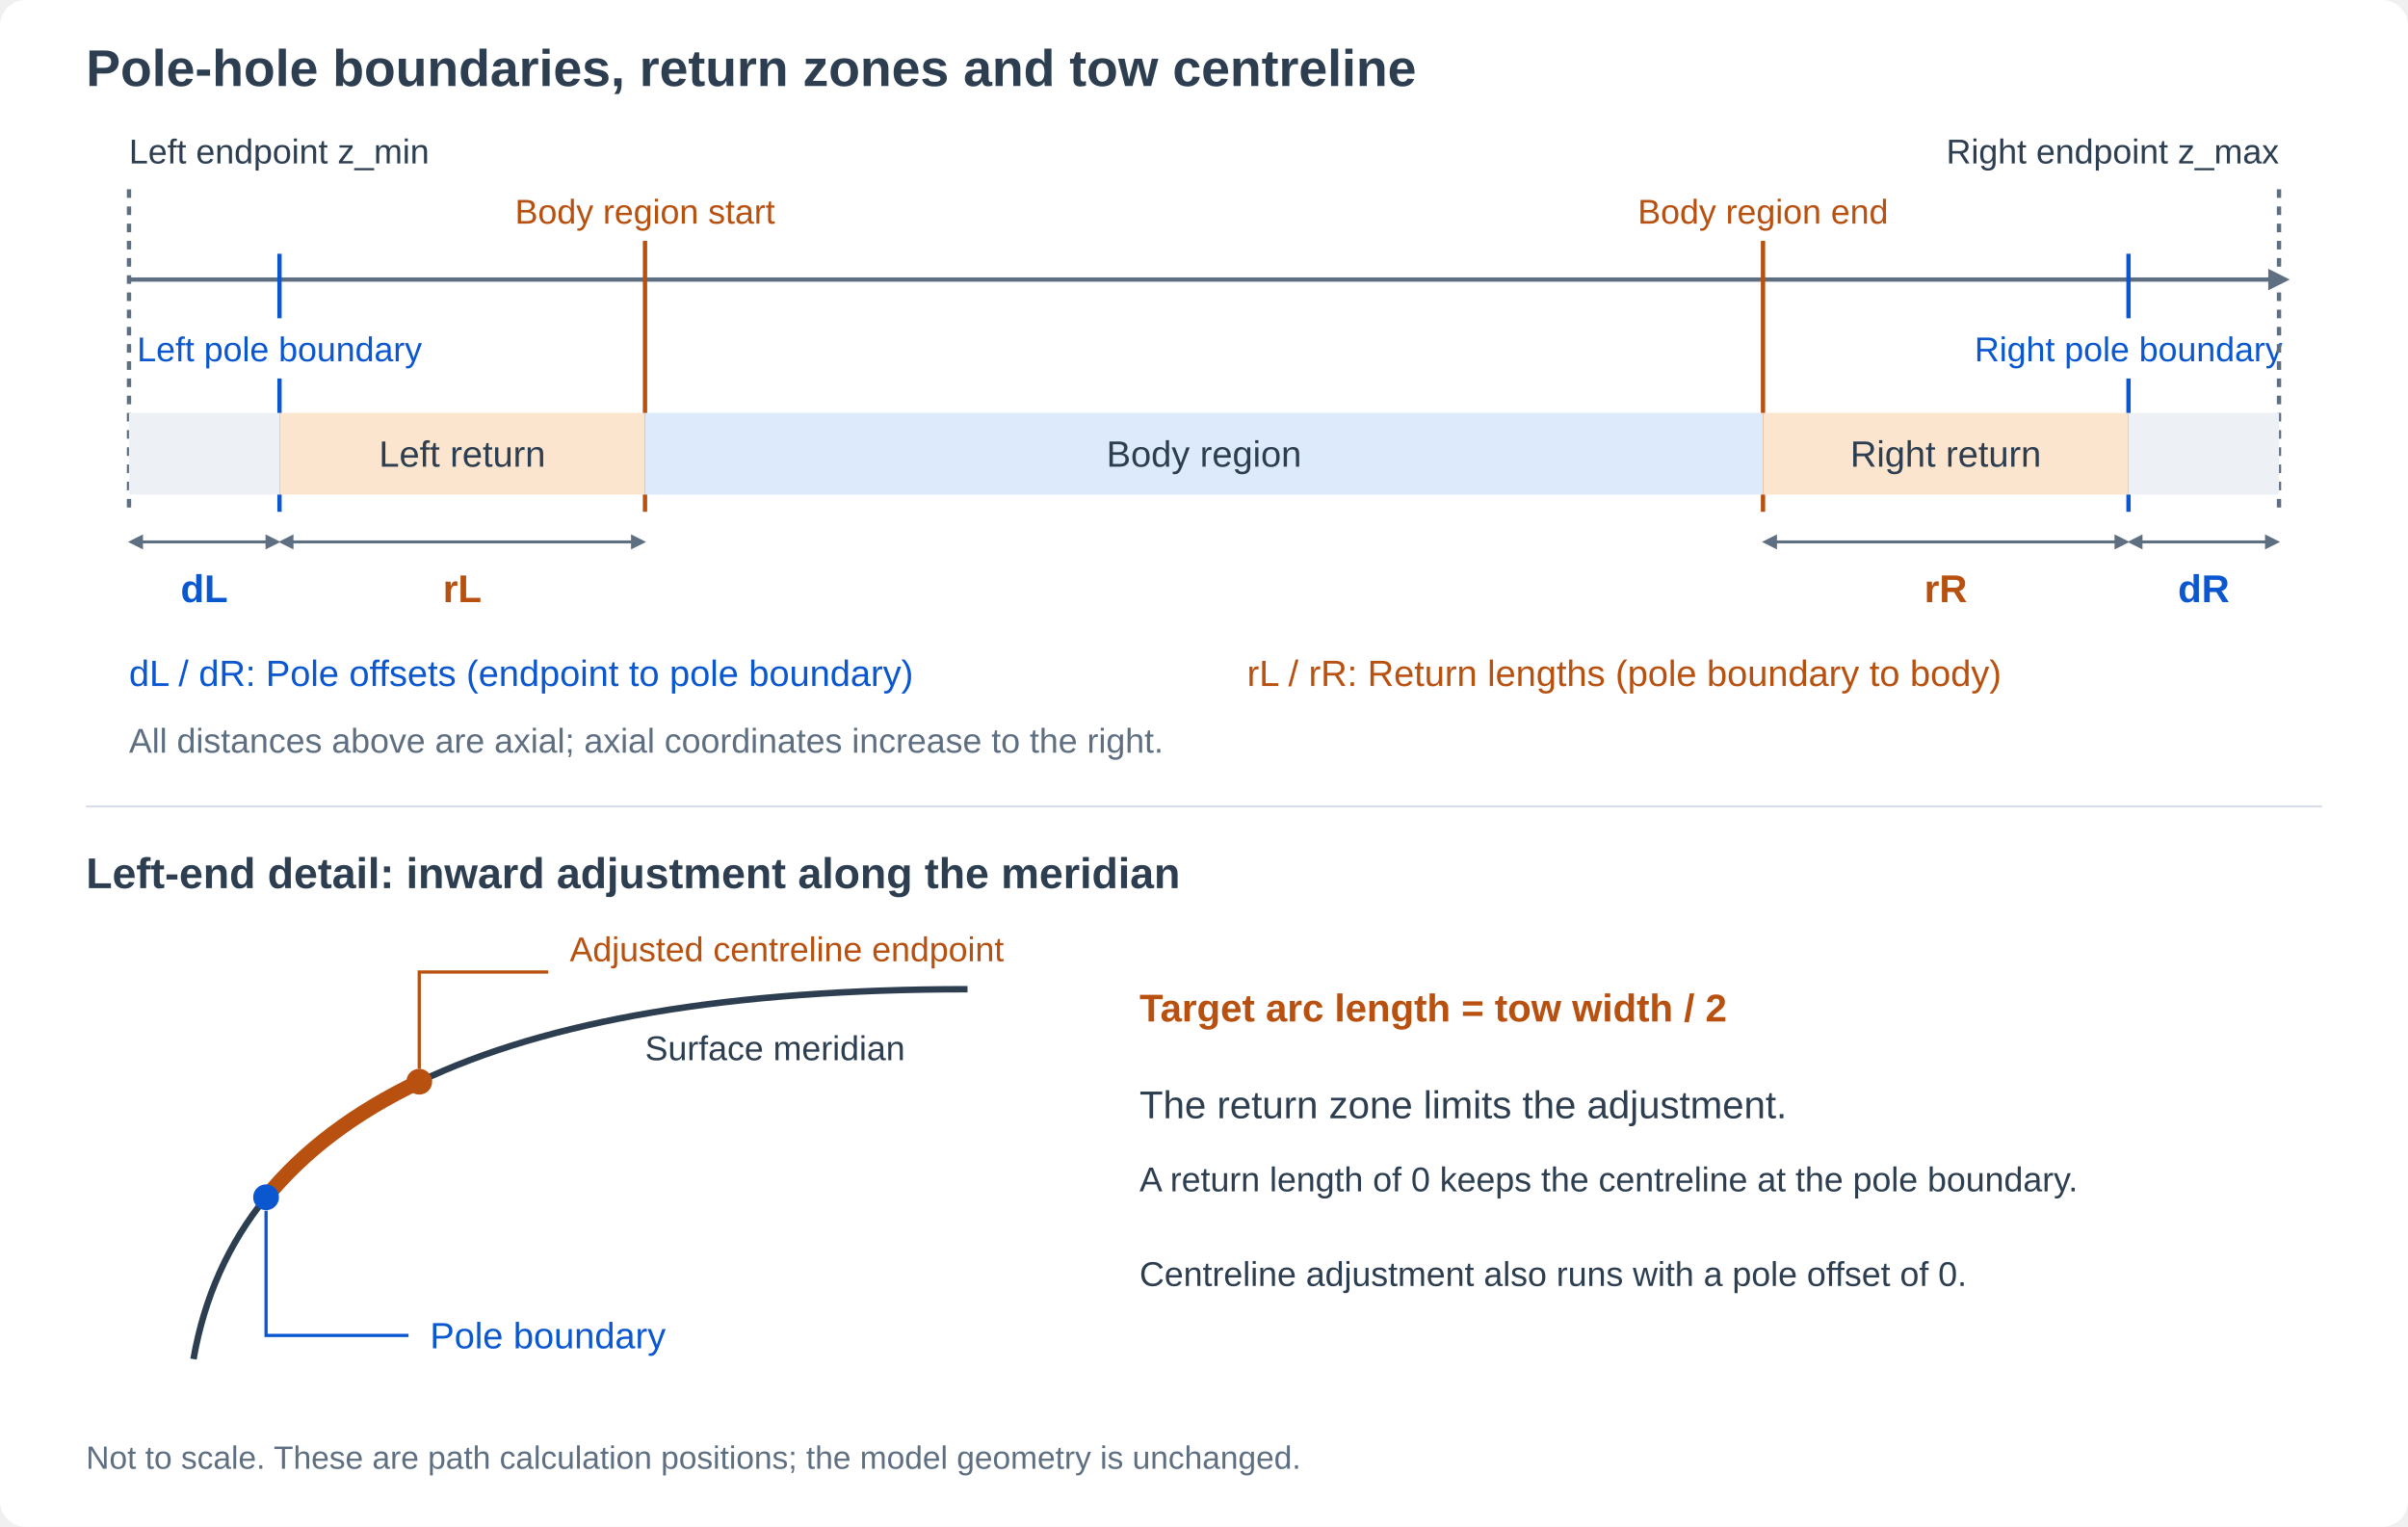
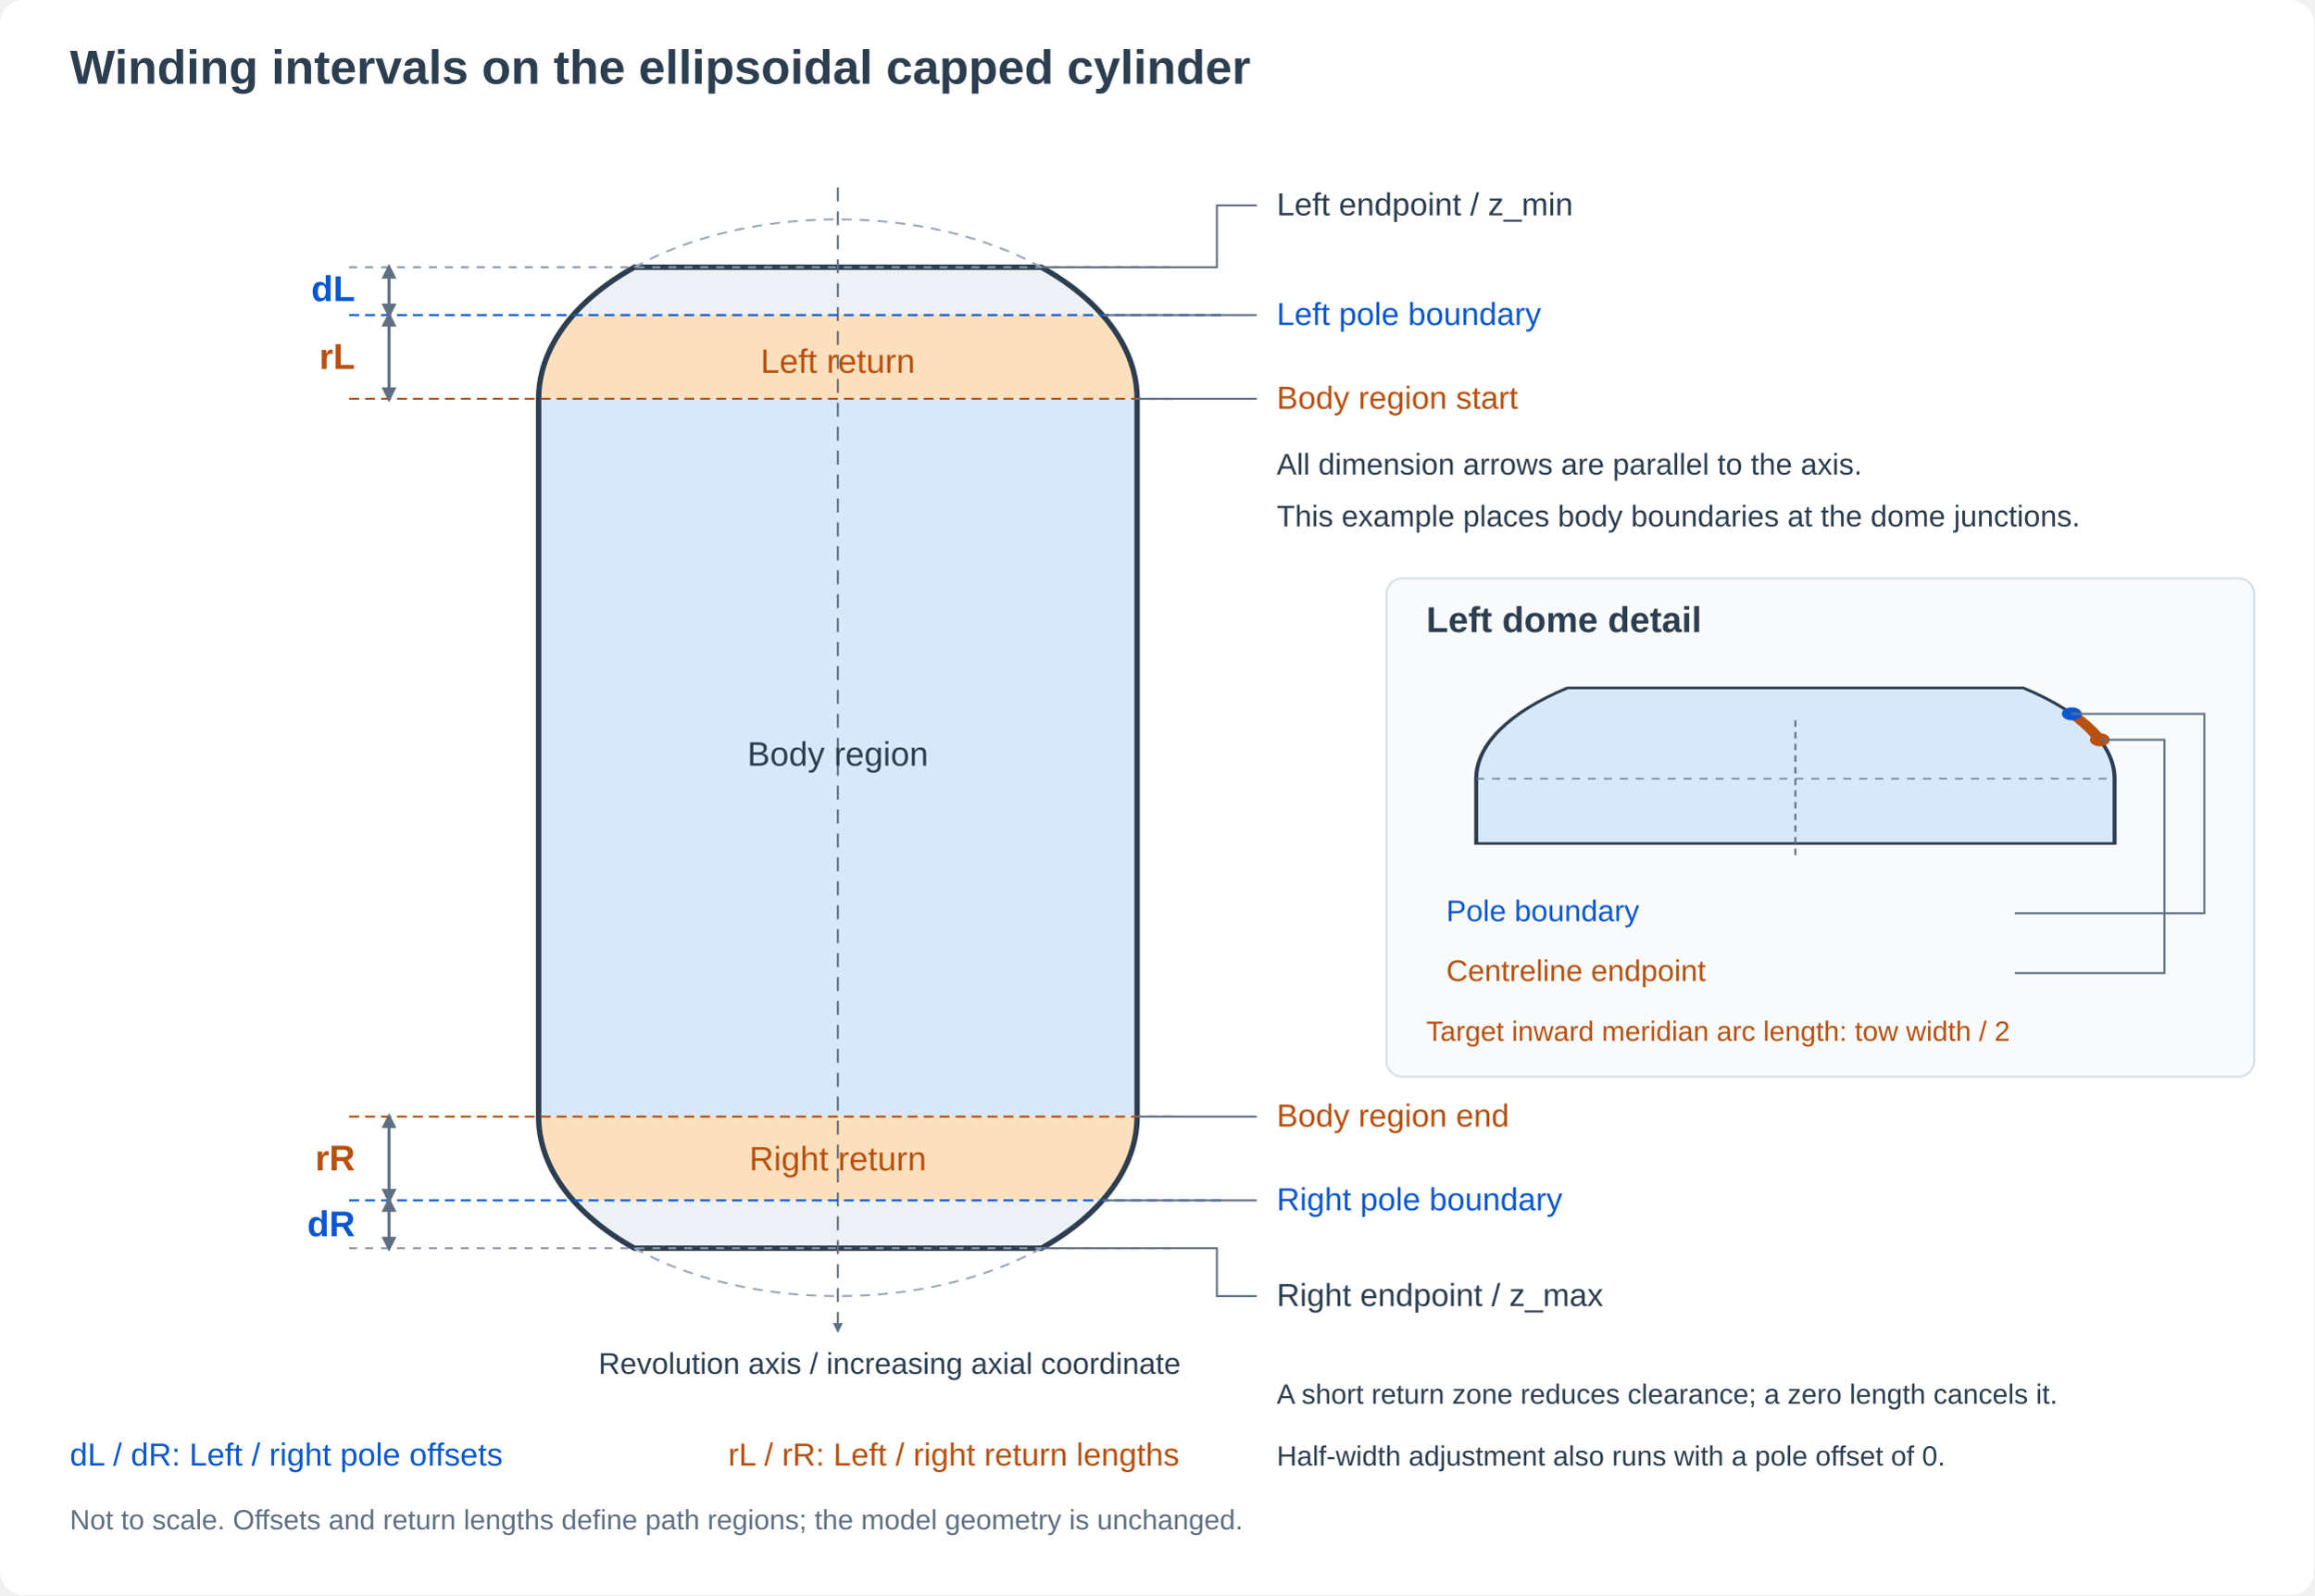
- <svg xmlns="http://www.w3.org/2000/svg" xml:lang="en" viewBox="0 0 1120 710" width="1120" height="710" role="img" aria-labelledby="title desc" font-family="Segoe UI, Microsoft YaHei, Arial, sans-serif">
+ <svg xmlns="http://www.w3.org/2000/svg" xml:lang="en" viewBox="0 0 1160 800" width="1160" height="800" role="img" aria-labelledby="title desc" font-family="Segoe UI, Microsoft YaHei, Arial, sans-serif">
  <defs>
+     <path id="model" d="M 132 434 L 268 434 A 100 60 0 0 0 300 390 L 300 150 A 100 60 0 0 0 268 106 L 132 106 A 100 60 0 0 0 100 150 L 100 390 A 100 60 0 0 0 132 434 Z" />
+     <clipPath id="model-clip">
+       <use href="#model" transform="translate(120 -25) scale(1.5)" />
+     </clipPath>
    <marker id="arrow" viewBox="0 0 10 10" refX="5" refY="5" markerWidth="5" markerHeight="5" orient="auto-start-reverse">
-       <path d="M 0 0 L 10 5 L 0 10 z" fill="#5f6f82" />
+       <path d="M0 0 L10 5 L0 10 Z" fill="#5f6f82" />
    </marker>
  </defs>
-   <rect width="1120" height="710" rx="12" fill="#fff" />
+   <rect width="1160" height="800" rx="12" fill="white" />
  <g fill="#2c3e50">
-     <text x="40" y="40" font-size="24" font-weight="700">Pole-hole boundaries, return zones and tow centreline</text>
+     <text x="35" y="42" font-size="24" font-weight="700">Winding intervals on the ellipsoidal capped cylinder</text>
+     <use href="#model" transform="translate(120 -25) scale(1.5)" fill="#edf0f4" />
+     <g clip-path="url(#model-clip)">
+       <rect x="260" y="158" width="320" height="42" fill="#fce0bd" />
+       <rect x="260" y="200" width="320" height="360" fill="#d8e8fa" />
+       <rect x="260" y="560" width="320" height="42" fill="#fce0bd" />
+     </g>
+     <use href="#model" transform="translate(120 -25) scale(1.5)" fill="none" stroke="#2c3e50" stroke-width="1.8" />
+     <path d="M522 134 A150 90 0 0 0 318 134 M318 626 A150 90 0 0 0 522 626" fill="none" stroke="#9ca9b8" stroke-dasharray="5 4" />
+     <line x1="420" y1="94" x2="420" y2="666" stroke="#5f6f82" stroke-dasharray="7 5" marker-end="url(#arrow)" />
+     <path d="M175 134 H590 M175 626 H590" fill="none" stroke="#8c99a8" stroke-dasharray="4 4" />
+     <path d="M175 158 H615 M175 602 H615" fill="none" stroke="#0b57d0" stroke-dasharray="5 3" />
+     <path d="M175 200 H590 M175 560 H590" fill="none" stroke="#b8500f" stroke-dasharray="5 3" />
+     <g stroke="#5f6f82" stroke-width="1.5" marker-start="url(#arrow)" marker-end="url(#arrow)">
+       <line x1="195" y1="136" x2="195" y2="156" />
+       <line x1="195" y1="160" x2="195" y2="198" />
+       <line x1="195" y1="562" x2="195" y2="600" />
+       <line x1="195" y1="604" x2="195" y2="624" />
+     </g>
+     <g font-size="18" font-weight="700" text-anchor="end">
+       <text x="178" y="151" fill="#0b57d0">dL</text>
+       <text x="178" y="185" fill="#b8500f">rL</text>
+       <text x="178" y="587" fill="#b8500f">rR</text>
+       <text x="178" y="620" fill="#0b57d0">dR</text>
+     </g>
    <g font-size="16">
-       <text x="60" y="76">Left endpoint z_min</text>
-       <text x="1060" y="76" text-anchor="end">Right endpoint z_max</text>
-       <text x="300" y="104" text-anchor="middle" fill="#b8500f">Body region start</text>
-       <text x="820" y="104" text-anchor="middle" fill="#b8500f">Body region end</text>
-       <text x="130" y="168" text-anchor="middle" fill="#0b57d0">Left pole boundary</text>
-       <text x="990" y="168" text-anchor="middle" fill="#0b57d0">Right pole boundary</text>
+       <path d="M522 134 H610 V103 H630 M553 158 H630 M570 200 H630 M570 560 H630 M553 602 H630 M522 626 H610 V650 H630" fill="none" stroke="#5f6f82" />
+       <text x="640" y="108">Left endpoint / z_min</text>
+       <text x="640" y="163" fill="#0b57d0">Left pole boundary</text>
+       <text x="640" y="205" fill="#b8500f">Body region start</text>
+       <text x="640" y="565" fill="#b8500f">Body region end</text>
+       <text x="640" y="607" fill="#0b57d0">Right pole boundary</text>
+       <text x="640" y="655">Right endpoint / z_max</text>
    </g>
-     <line x1="60" y1="130" x2="1060" y2="130" stroke="#5f6f82" stroke-width="2" marker-end="url(#arrow)" />
-     <g stroke-width="2">
-       <path d="M60 88 V238 M1060 88 V238" stroke="#5f6f82" stroke-dasharray="4 4" />
-       <path d="M130 118 V148 M130 176 V238 M990 118 V148 M990 176 V238" stroke="#0b57d0" />
-       <path d="M300 112 V238 M820 112 V238" stroke="#b8500f" />
+     <g font-size="17" text-anchor="middle">
+       <text x="420" y="187" fill="#b8500f">Left return</text>
+       <text x="420" y="384">Body region</text>
+       <text x="420" y="587" fill="#b8500f">Right return</text>
    </g>
-     <rect x="60" y="192" width="70" height="38" fill="#edf0f4" />
-     <rect x="130" y="192" width="170" height="38" fill="#fce5ce" />
-     <rect x="300" y="192" width="520" height="38" fill="#dceafb" />
-     <rect x="820" y="192" width="170" height="38" fill="#fce5ce" />
-     <rect x="990" y="192" width="70" height="38" fill="#edf0f4" />
-     <g font-size="17" text-anchor="middle">
-       <text x="215" y="217">Left return</text>
-       <text x="560" y="217">Body region</text>
-       <text x="905" y="217">Right return</text>
+     <text x="300" y="689" font-size="15">Revolution axis / increasing axial coordinate</text>
+     <g font-size="16">
+       <text x="35" y="735" fill="#0b57d0">dL / dR: Left / right pole offsets</text>
+       <text x="365" y="735" fill="#b8500f">rL / rR: Left / right return lengths</text>
+       <text x="35" y="767" fill="#5f6f82" font-size="14">Not to scale. Offsets and return lengths define path regions; the model geometry is unchanged.</text>
    </g>
-     <g stroke="#5f6f82" stroke-width="1.4" marker-start="url(#arrow)" marker-end="url(#arrow)">
-       <line x1="63" y1="252" x2="127" y2="252" />
-       <line x1="133" y1="252" x2="297" y2="252" />
-       <line x1="823" y1="252" x2="987" y2="252" />
-       <line x1="993" y1="252" x2="1057" y2="252" />
+     <text x="640" y="238" font-size="15">All dimension arrows are parallel to the axis.</text>
+     <text x="640" y="264" font-size="15">This example places body boundaries at the dome junctions.</text>
+     <rect x="695" y="290" width="435" height="250" rx="8" fill="#f8fafc" stroke="#d7dee8" />
+     <text x="715" y="317" font-size="18" font-weight="700">Left dome detail</text>
+     <g transform="translate(0 143.5) scale(1 .65)">
+       <path d="M785.74 310 L1014.26 310 A160 100 0 0 1 1060 380 V430 H740 V380 A160 100 0 0 1 785.74 310 Z" fill="#d8e8fa" stroke="#2c3e50" stroke-width="2" />
+       <path d="M1038.56 330 A160 100 0 0 1 1052.63 350" fill="none" stroke="#b8500f" stroke-width="6" />
+       <line x1="740" y1="380" x2="1060" y2="380" stroke="#5f6f82" stroke-dasharray="4 4" />
+       <line x1="900" y1="335" x2="900" y2="442" stroke="#5f6f82" stroke-dasharray="5 4" />
+       <circle cx="1038.56" cy="330" r="5" fill="#0b57d0" />
+       <circle cx="1052.63" cy="350" r="5" fill="#b8500f" />
    </g>
-     <g font-size="18" font-weight="700" text-anchor="middle">
-       <text x="95" y="280" fill="#0b57d0">dL</text>
-       <text x="215" y="280" fill="#b8500f">rL</text>
-       <text x="905" y="280" fill="#b8500f">rR</text>
-       <text x="1025" y="280" fill="#0b57d0">dR</text>
+     <path d="M1038.56 358 H1105 V458 H1010 M1052.63 371 H1085 V488 H1010" fill="none" stroke="#5f6f82" />
+     <text x="725" y="462" font-size="15" fill="#0b57d0">Pole boundary</text>
+     <text x="725" y="492" font-size="15" fill="#b8500f">Centreline endpoint</text>
+     <text x="715" y="522" font-size="14" fill="#b8500f">Target inward meridian arc length: tow width / 2</text>
+     <g font-size="14">
+       <text x="640" y="704">A short return zone reduces clearance; a zero length cancels it.</text>
+       <text x="640" y="735">Half-width adjustment also runs with a pole offset of 0.</text>
    </g>
-     <text x="60" y="319" font-size="17" fill="#0b57d0">dL / dR: Pole offsets (endpoint to pole boundary)</text>
-     <text x="580" y="319" font-size="17" fill="#b8500f">rL / rR: Return lengths (pole boundary to body)</text>
-     <text x="60" y="350" font-size="16" fill="#5f6f82">All distances above are axial; axial coordinates increase to the right.</text>
-     <line x1="40" y1="375" x2="1080" y2="375" stroke="#d7dee8" />
-     <text x="40" y="413" font-size="20" font-weight="700">Left-end detail: inward adjustment along the meridian</text>
-     <path d="M90 632 Q120 460 450 460" fill="none" stroke="#2c3e50" stroke-width="3" />
-     <path d="M123.75 556.75 Q150 524.5 195 503" fill="none" stroke="#b8500f" stroke-width="7" />
-     <circle cx="123.75" cy="556.75" r="6" fill="#0b57d0" />
-     <circle cx="195" cy="503" r="6" fill="#b8500f" />
-     <path d="M123.75 563 V621 H190" fill="none" stroke="#0b57d0" stroke-width="1.5" />
-     <text x="200" y="627" font-size="17" fill="#0b57d0">Pole boundary</text>
-     <path d="M195 497 V452 H255" fill="none" stroke="#b8500f" stroke-width="1.5" />
-     <text x="265" y="447" font-size="16" fill="#b8500f">Adjusted centreline endpoint</text>
-     <text x="300" y="493" font-size="16">Surface meridian</text>
-     <g font-size="18">
-       <text x="530" y="475" fill="#b8500f" font-weight="700">Target arc length = tow width / 2</text>
-       <text x="530" y="520">The return zone limits the adjustment.</text>
-       <text x="530" y="554" font-size="16">A return length of 0 keeps the centreline at the pole boundary.</text>
-       <text x="530" y="598" font-size="16">Centreline adjustment also runs with a pole offset of 0.</text>
-     </g>
-     <text x="40" y="683" font-size="15" fill="#5f6f82">Not to scale. These are path calculation positions; the model geometry is unchanged.</text>
  </g>
</svg>
